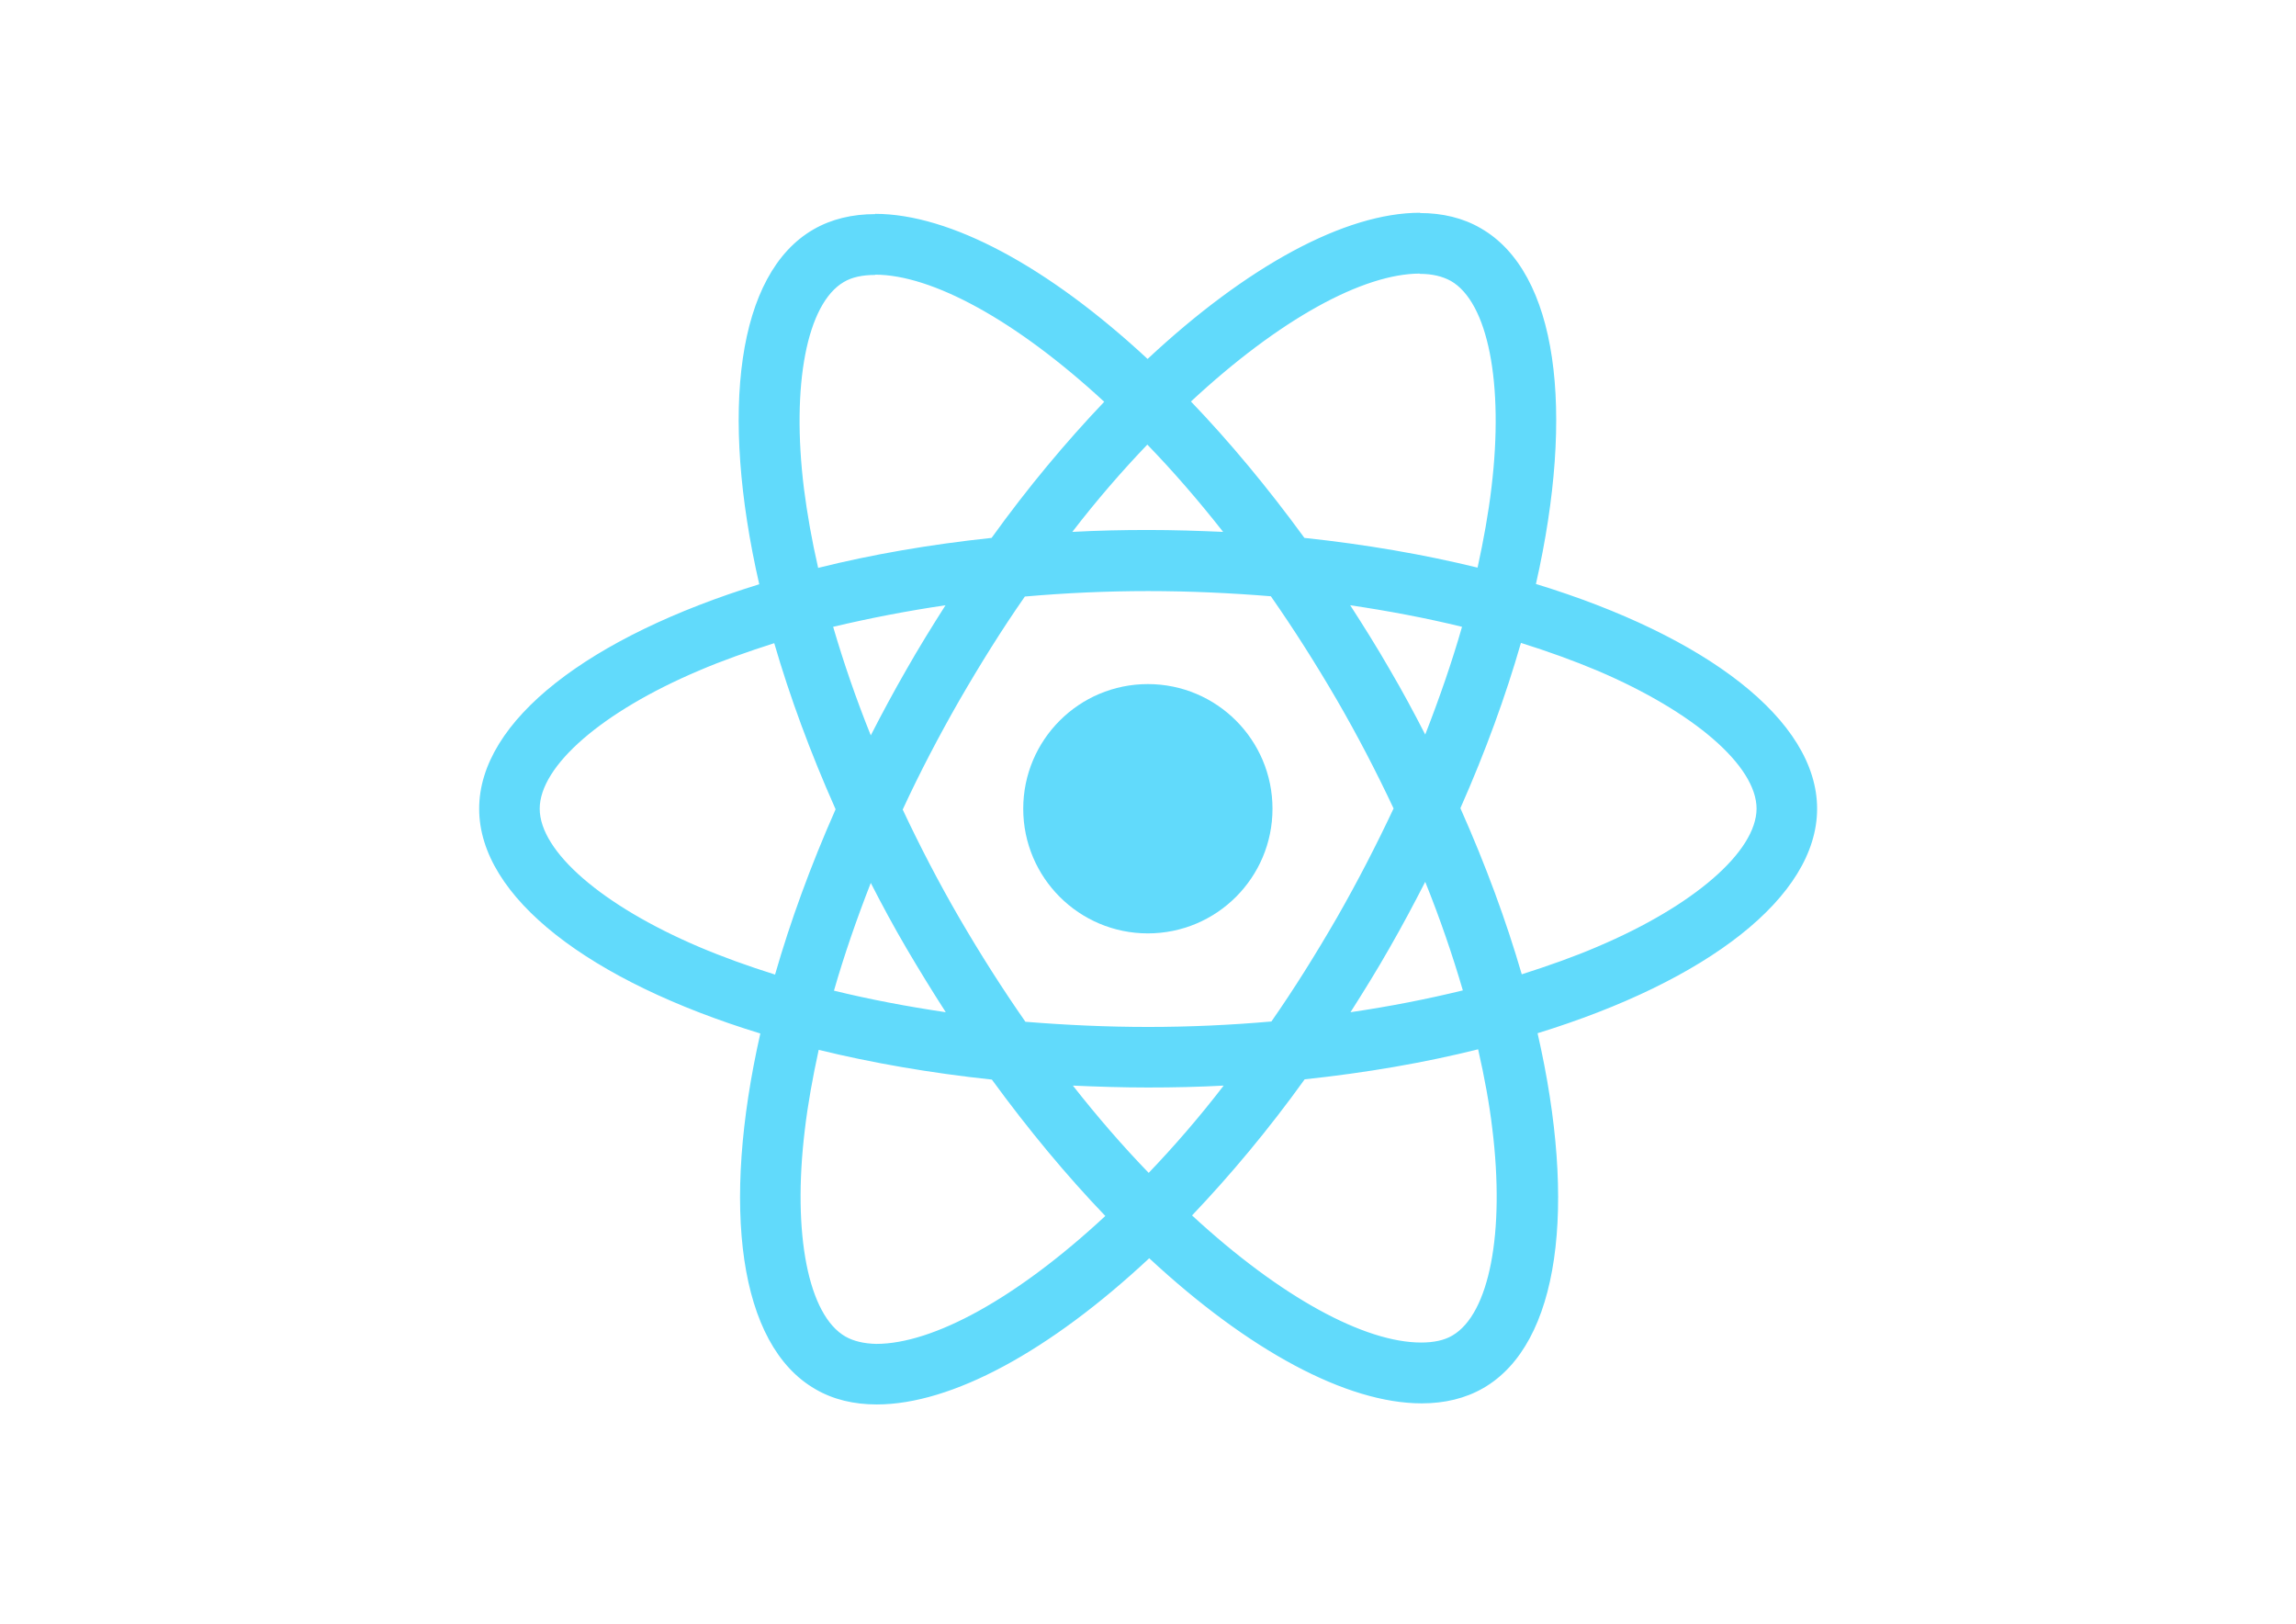
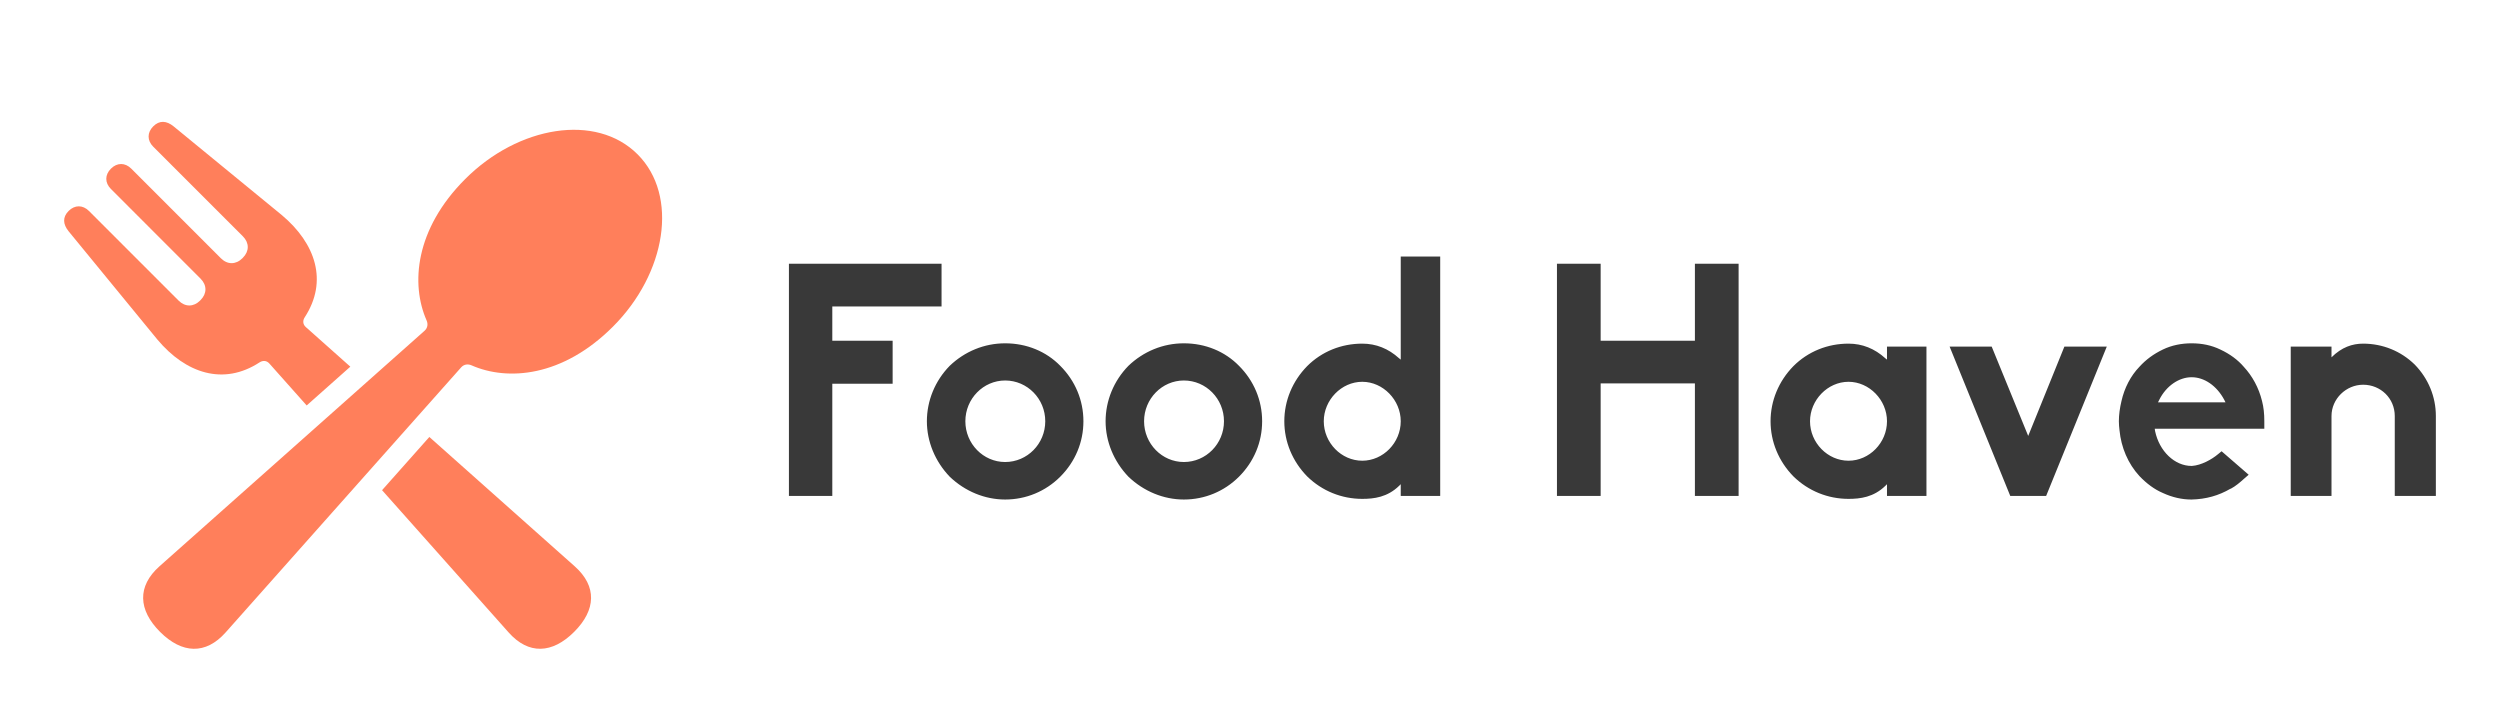
- <svg xmlns="http://www.w3.org/2000/svg" viewBox="0 0 841.9 595.3">
-   <g fill="#61DAFB">
-     <path d="M666.3 296.5c0-32.5-40.7-63.3-103.1-82.4 14.4-63.6 8-114.2-20.2-130.4-6.5-3.8-14.1-5.6-22.4-5.6v22.3c4.6 0 8.3.9 11.4 2.6 13.6 7.8 19.5 37.5 14.9 75.7-1.1 9.4-2.9 19.3-5.1 29.4-19.6-4.8-41-8.5-63.5-10.9-13.5-18.5-27.5-35.3-41.6-50 32.6-30.3 63.2-46.9 84-46.9V78c-27.5 0-63.5 19.6-99.9 53.6-36.4-33.8-72.4-53.2-99.9-53.2v22.3c20.7 0 51.4 16.5 84 46.6-14 14.7-28 31.4-41.3 49.9-22.6 2.4-44 6.1-63.6 11-2.3-10-4-19.7-5.2-29-4.7-38.2 1.1-67.9 14.6-75.8 3-1.8 6.9-2.6 11.5-2.6V78.5c-8.4 0-16 1.8-22.6 5.6-28.1 16.2-34.4 66.7-19.9 130.1-62.2 19.2-102.7 49.9-102.7 82.3 0 32.5 40.7 63.3 103.1 82.4-14.4 63.6-8 114.2 20.2 130.4 6.5 3.8 14.1 5.6 22.5 5.6 27.5 0 63.5-19.6 99.9-53.6 36.4 33.8 72.4 53.2 99.9 53.2 8.4 0 16-1.8 22.6-5.6 28.1-16.2 34.4-66.7 19.9-130.1 62-19.1 102.5-49.9 102.5-82.3zm-130.2-66.7c-3.7 12.9-8.3 26.2-13.5 39.5-4.1-8-8.4-16-13.1-24-4.6-8-9.5-15.8-14.4-23.4 14.2 2.1 27.9 4.7 41 7.9zm-45.8 106.5c-7.8 13.5-15.8 26.3-24.1 38.2-14.9 1.3-30 2-45.2 2-15.1 0-30.2-.7-45-1.9-8.3-11.9-16.4-24.6-24.2-38-7.6-13.1-14.5-26.4-20.8-39.8 6.2-13.4 13.2-26.8 20.7-39.9 7.8-13.5 15.8-26.3 24.1-38.2 14.9-1.3 30-2 45.2-2 15.1 0 30.2.7 45 1.9 8.3 11.9 16.4 24.6 24.2 38 7.6 13.1 14.5 26.4 20.8 39.8-6.3 13.4-13.2 26.8-20.7 39.9zm32.3-13c5.4 13.4 10 26.8 13.8 39.8-13.1 3.2-26.9 5.9-41.2 8 4.9-7.7 9.8-15.6 14.4-23.7 4.6-8 8.9-16.1 13-24.1zM421.2 430c-9.3-9.6-18.6-20.3-27.8-32 9 .4 18.2.7 27.5.7 9.4 0 18.7-.2 27.8-.7-9 11.7-18.3 22.4-27.5 32zm-74.4-58.9c-14.2-2.1-27.9-4.7-41-7.9 3.7-12.9 8.3-26.2 13.5-39.5 4.1 8 8.4 16 13.1 24 4.7 8 9.5 15.8 14.4 23.4zM420.7 163c9.3 9.6 18.6 20.3 27.8 32-9-.4-18.2-.7-27.5-.7-9.4 0-18.7.2-27.8.7 9-11.7 18.3-22.4 27.5-32zm-74 58.9c-4.9 7.7-9.8 15.6-14.4 23.7-4.6 8-8.9 16-13 24-5.4-13.4-10-26.8-13.8-39.8 13.1-3.1 26.9-5.8 41.2-7.9zm-90.5 125.2c-35.4-15.1-58.3-34.9-58.3-50.6 0-15.7 22.9-35.6 58.3-50.6 8.6-3.7 18-7 27.7-10.1 5.7 19.6 13.2 40 22.5 60.9-9.2 20.8-16.6 41.1-22.2 60.6-9.9-3.1-19.3-6.5-28-10.2zM310 490c-13.6-7.8-19.5-37.5-14.9-75.7 1.1-9.4 2.9-19.3 5.1-29.4 19.6 4.8 41 8.5 63.5 10.9 13.5 18.5 27.5 35.3 41.6 50-32.6 30.3-63.2 46.9-84 46.9-4.5-.1-8.3-1-11.3-2.7zm237.2-76.2c4.7 38.2-1.1 67.9-14.6 75.8-3 1.8-6.9 2.6-11.5 2.6-20.7 0-51.4-16.5-84-46.6 14-14.7 28-31.4 41.3-49.9 22.6-2.4 44-6.1 63.6-11 2.3 10.1 4.1 19.8 5.2 29.1zm38.5-66.7c-8.6 3.7-18 7-27.7 10.1-5.7-19.6-13.2-40-22.5-60.9 9.2-20.8 16.6-41.1 22.2-60.6 9.9 3.1 19.3 6.5 28.1 10.2 35.4 15.1 58.3 34.9 58.3 50.6-.1 15.7-23 35.6-58.4 50.6zM320.8 78.4z" />
-     <circle cx="420.9" cy="296.5" r="45.7" />
-     <path d="M520.5 78.1z" />
+ <svg xmlns="http://www.w3.org/2000/svg" version="1.1" width="3162.263" height="901.791" viewBox="0 0 3162.263 901.791">
+   <g transform="scale(8.113162) translate(10, 10)">
+     <defs id="SvgjsDefs1416" />
+     <g id="SvgjsG1417" featureKey="hmhgWD-0" transform="matrix(1.035873,0,0,1.035873,-5.178748,-1.717957)" fill="#ff7f5b">
+       <path d="M65.369,18.946c-7.581,7.581-8.215,15.848-5.816,21.288c0.223,0.502,0.184,1.118-0.309,1.554L19.353,77.234  c-3.376,3-3.221,6.57,0.082,9.873c3.303,3.304,6.872,3.457,9.871,0.082l35.448-39.893c0.438-0.491,1.051-0.529,1.555-0.308  c5.439,2.397,13.705,1.763,21.287-5.817c8.01-8.009,9.946-19.702,3.711-25.938C85.07,8.998,73.379,10.937,65.369,18.946z" />
+       <path d="M34.412,46.546c0.46-0.299,1.037-0.321,1.474,0.171l5.617,6.313l6.57-5.837l-6.695-5.957  c-0.491-0.438-0.47-1.015-0.17-1.474c3.543-5.437,1.646-11.108-3.436-15.376L21.471,11.021c-1.066-0.867-2.132-0.93-3.061-0.001  c-0.932,0.932-0.93,2.134-0.001,3.063l13.49,13.487c0.982,0.984,0.982,2.25,0,3.232l-0.074,0.075c-0.982,0.981-2.25,0.981-3.233,0  L15.104,17.388c-0.93-0.929-2.132-0.93-3.063,0.001c-0.931,0.931-0.93,2.133,0.001,3.061l13.487,13.49  c0.984,0.983,0.984,2.25,0,3.231l-0.072,0.075c-0.982,0.981-2.25,0.981-3.233-0.001L8.735,23.756c-0.93-0.929-2.132-0.931-3.062,0  c-0.93,0.93-0.866,1.995,0.001,3.061l13.365,16.301C23.308,48.201,28.975,50.09,34.412,46.546z" />
+       <path d="M81.844,77.241L59.965,57.773l-7.117,8.009l19.047,21.407c2.998,3.375,6.565,3.217,9.866-0.084  C85.063,83.809,85.217,80.24,81.844,77.241z" />
+     </g>
+     <g id="SvgjsG1418" featureKey="1RRcwp-0" transform="matrix(2.542272,0,0,2.542272,109.695,16.47511)" fill="#393939">
+       <path d="M3.96 20 l-2.66 0 l0 -14.24 l9.36 0 l0 2.62 l-6.7 0 l0 2.1 l3.7 0 l0 2.64 l-3.7 0 l0 6.88 z M14.56 20.22 c-1.24 0 -2.46 -0.5 -3.4 -1.4 c-0.9 -0.94 -1.4 -2.16 -1.4 -3.4 c0 -1.26 0.5 -2.48 1.4 -3.4 c0.92 -0.88 2.12 -1.38 3.4 -1.38 c1.32 0 2.52 0.5 3.38 1.38 c0.92 0.92 1.42 2.12 1.42 3.4 s-0.5 2.48 -1.42 3.4 c-0.9 0.9 -2.1 1.4 -3.38 1.4 z M14.56 12.92 c-1.34 0 -2.44 1.12 -2.44 2.5 s1.1 2.5 2.44 2.5 c1.36 0 2.46 -1.12 2.46 -2.5 s-1.1 -2.5 -2.46 -2.5 z M25.52 20.22 c-1.24 0 -2.46 -0.5 -3.4 -1.4 c-0.9 -0.94 -1.4 -2.16 -1.4 -3.4 c0 -1.26 0.5 -2.48 1.4 -3.4 c0.92 -0.88 2.12 -1.38 3.4 -1.38 c1.32 0 2.52 0.5 3.38 1.38 c0.92 0.92 1.42 2.12 1.42 3.4 s-0.5 2.48 -1.42 3.4 c-0.9 0.9 -2.1 1.4 -3.38 1.4 z M25.52 12.92 c-1.34 0 -2.44 1.12 -2.44 2.5 s1.1 2.5 2.44 2.5 c1.36 0 2.46 -1.12 2.46 -2.5 s-1.1 -2.5 -2.46 -2.5 z M36.46 20.18 c-1.26 0 -2.46 -0.48 -3.38 -1.38 c-0.9 -0.92 -1.4 -2.12 -1.4 -3.38 s0.5 -2.46 1.4 -3.38 c0.9 -0.9 2.1 -1.38 3.38 -1.38 c0.84 0 1.6 0.3 2.26 0.9 l0.1 0.08 l0 -6.32 l2.42 0 l0 14.68 l-2.42 0 l0 -0.72 l-0.1 0.1 c-0.72 0.7 -1.54 0.8 -2.26 0.8 z M36.46 13 c-1.28 0 -2.36 1.12 -2.36 2.42 c0 1.32 1.08 2.42 2.36 2.42 s2.36 -1.1 2.36 -2.42 c0 -1.3 -1.08 -2.42 -2.36 -2.42 z M59.54 20 l-2.68 0 l0 -6.9 l-5.78 0 l0 6.9 l-2.68 0 l0 -14.24 l2.68 0 l0 4.72 l5.78 0 l0 -4.72 l2.68 0 l0 14.24 z M66.28 20.18 c-1.26 0 -2.46 -0.48 -3.38 -1.38 c-0.9 -0.92 -1.4 -2.12 -1.4 -3.38 s0.5 -2.46 1.4 -3.38 c0.9 -0.9 2.1 -1.38 3.38 -1.38 c0.84 0 1.6 0.3 2.26 0.9 l0.1 0.08 l0 -0.8 l2.42 0 l0 9.16 l-2.42 0 l0 -0.72 l-0.1 0.1 c-0.72 0.7 -1.54 0.8 -2.26 0.8 z M66.28 13 c-1.28 0 -2.36 1.12 -2.36 2.42 c0 1.32 1.08 2.42 2.36 2.42 s2.36 -1.1 2.36 -2.42 c0 -1.3 -1.08 -2.42 -2.36 -2.42 z M78.4 20 l-2.2 0 l-3.72 -9.16 l2.58 0 l2.24 5.48 l2.22 -5.48 l2.6 0 z M87.32 20.22 l-0.02 0 c-0.58 0 -1.18 -0.14 -1.74 -0.4 c-0.52 -0.22 -1 -0.58 -1.44 -1.04 c-0.7 -0.76 -1.12 -1.76 -1.22 -2.8 c-0.02 -0.18 -0.04 -0.36 -0.04 -0.56 c0 -0.4 0.06 -0.82 0.16 -1.24 c0.18 -0.8 0.56 -1.54 1.1 -2.1 c0.4 -0.44 0.86 -0.78 1.44 -1.06 c0.54 -0.26 1.14 -0.38 1.76 -0.38 c0.64 0 1.22 0.12 1.76 0.38 c0.6 0.28 1.08 0.64 1.44 1.06 c0.52 0.56 0.92 1.28 1.12 2.1 c0.1 0.38 0.14 0.78 0.14 1.24 l0 0.46 l-6.72 0 l0.02 0.14 c0.26 1.24 1.2 2.14 2.24 2.14 l0.02 0 c0.58 -0.04 1.22 -0.4 1.6 -0.72 l0.22 -0.18 l1.66 1.44 l-0.3 0.26 c-0.22 0.2 -0.5 0.44 -0.8 0.6 l-0.02 0 c-0.72 0.42 -1.5 0.64 -2.38 0.66 z M87.32 12.72 c-0.78 0 -1.56 0.54 -1.98 1.38 l-0.08 0.16 l4.14 0 l-0.08 -0.16 c-0.46 -0.86 -1.22 -1.38 -2 -1.38 z M102.3 20 l-2.52 0 l0 -4.9 c0 -1.08 -0.86 -1.92 -1.94 -1.92 c-1.04 0 -1.94 0.86 -1.94 1.92 l0 4.9 l-2.5 0 l0 -9.16 l2.5 0 l0 0.66 c0.62 -0.62 1.28 -0.84 1.94 -0.84 c1.2 0 2.32 0.46 3.16 1.28 c0.84 0.86 1.3 1.98 1.3 3.16 l0 4.9 z" />
+     </g>
  </g>
</svg>
